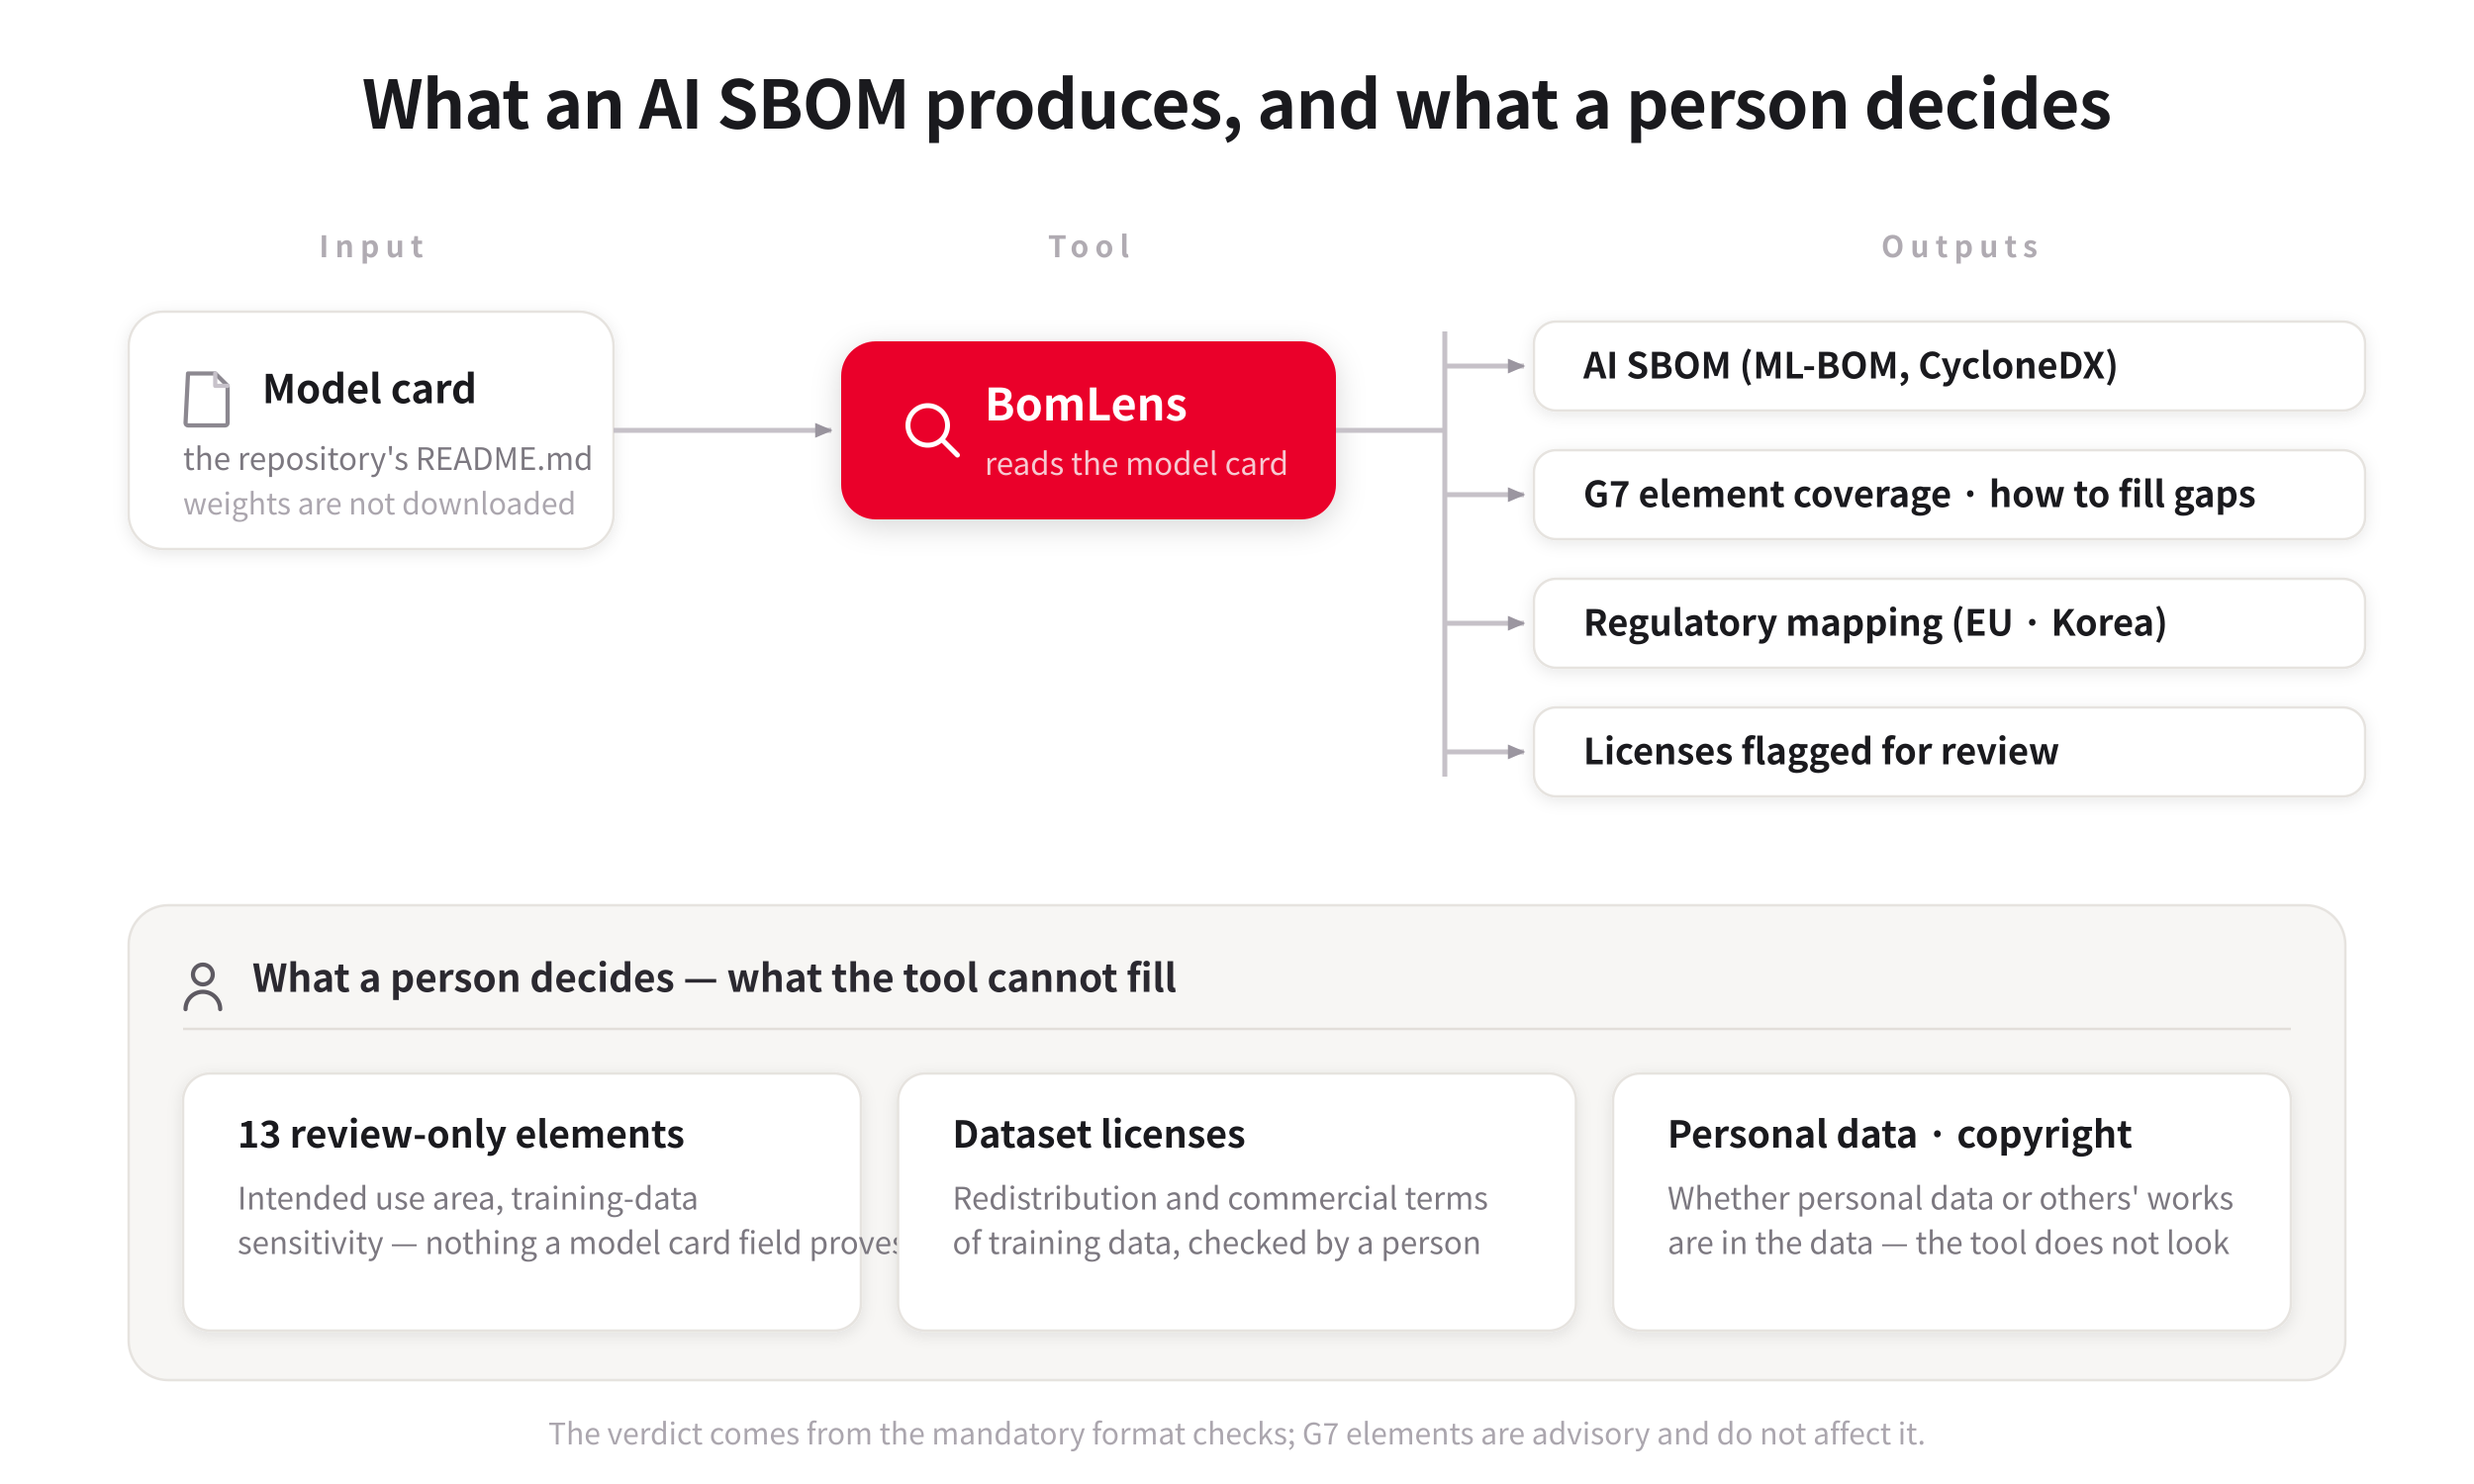
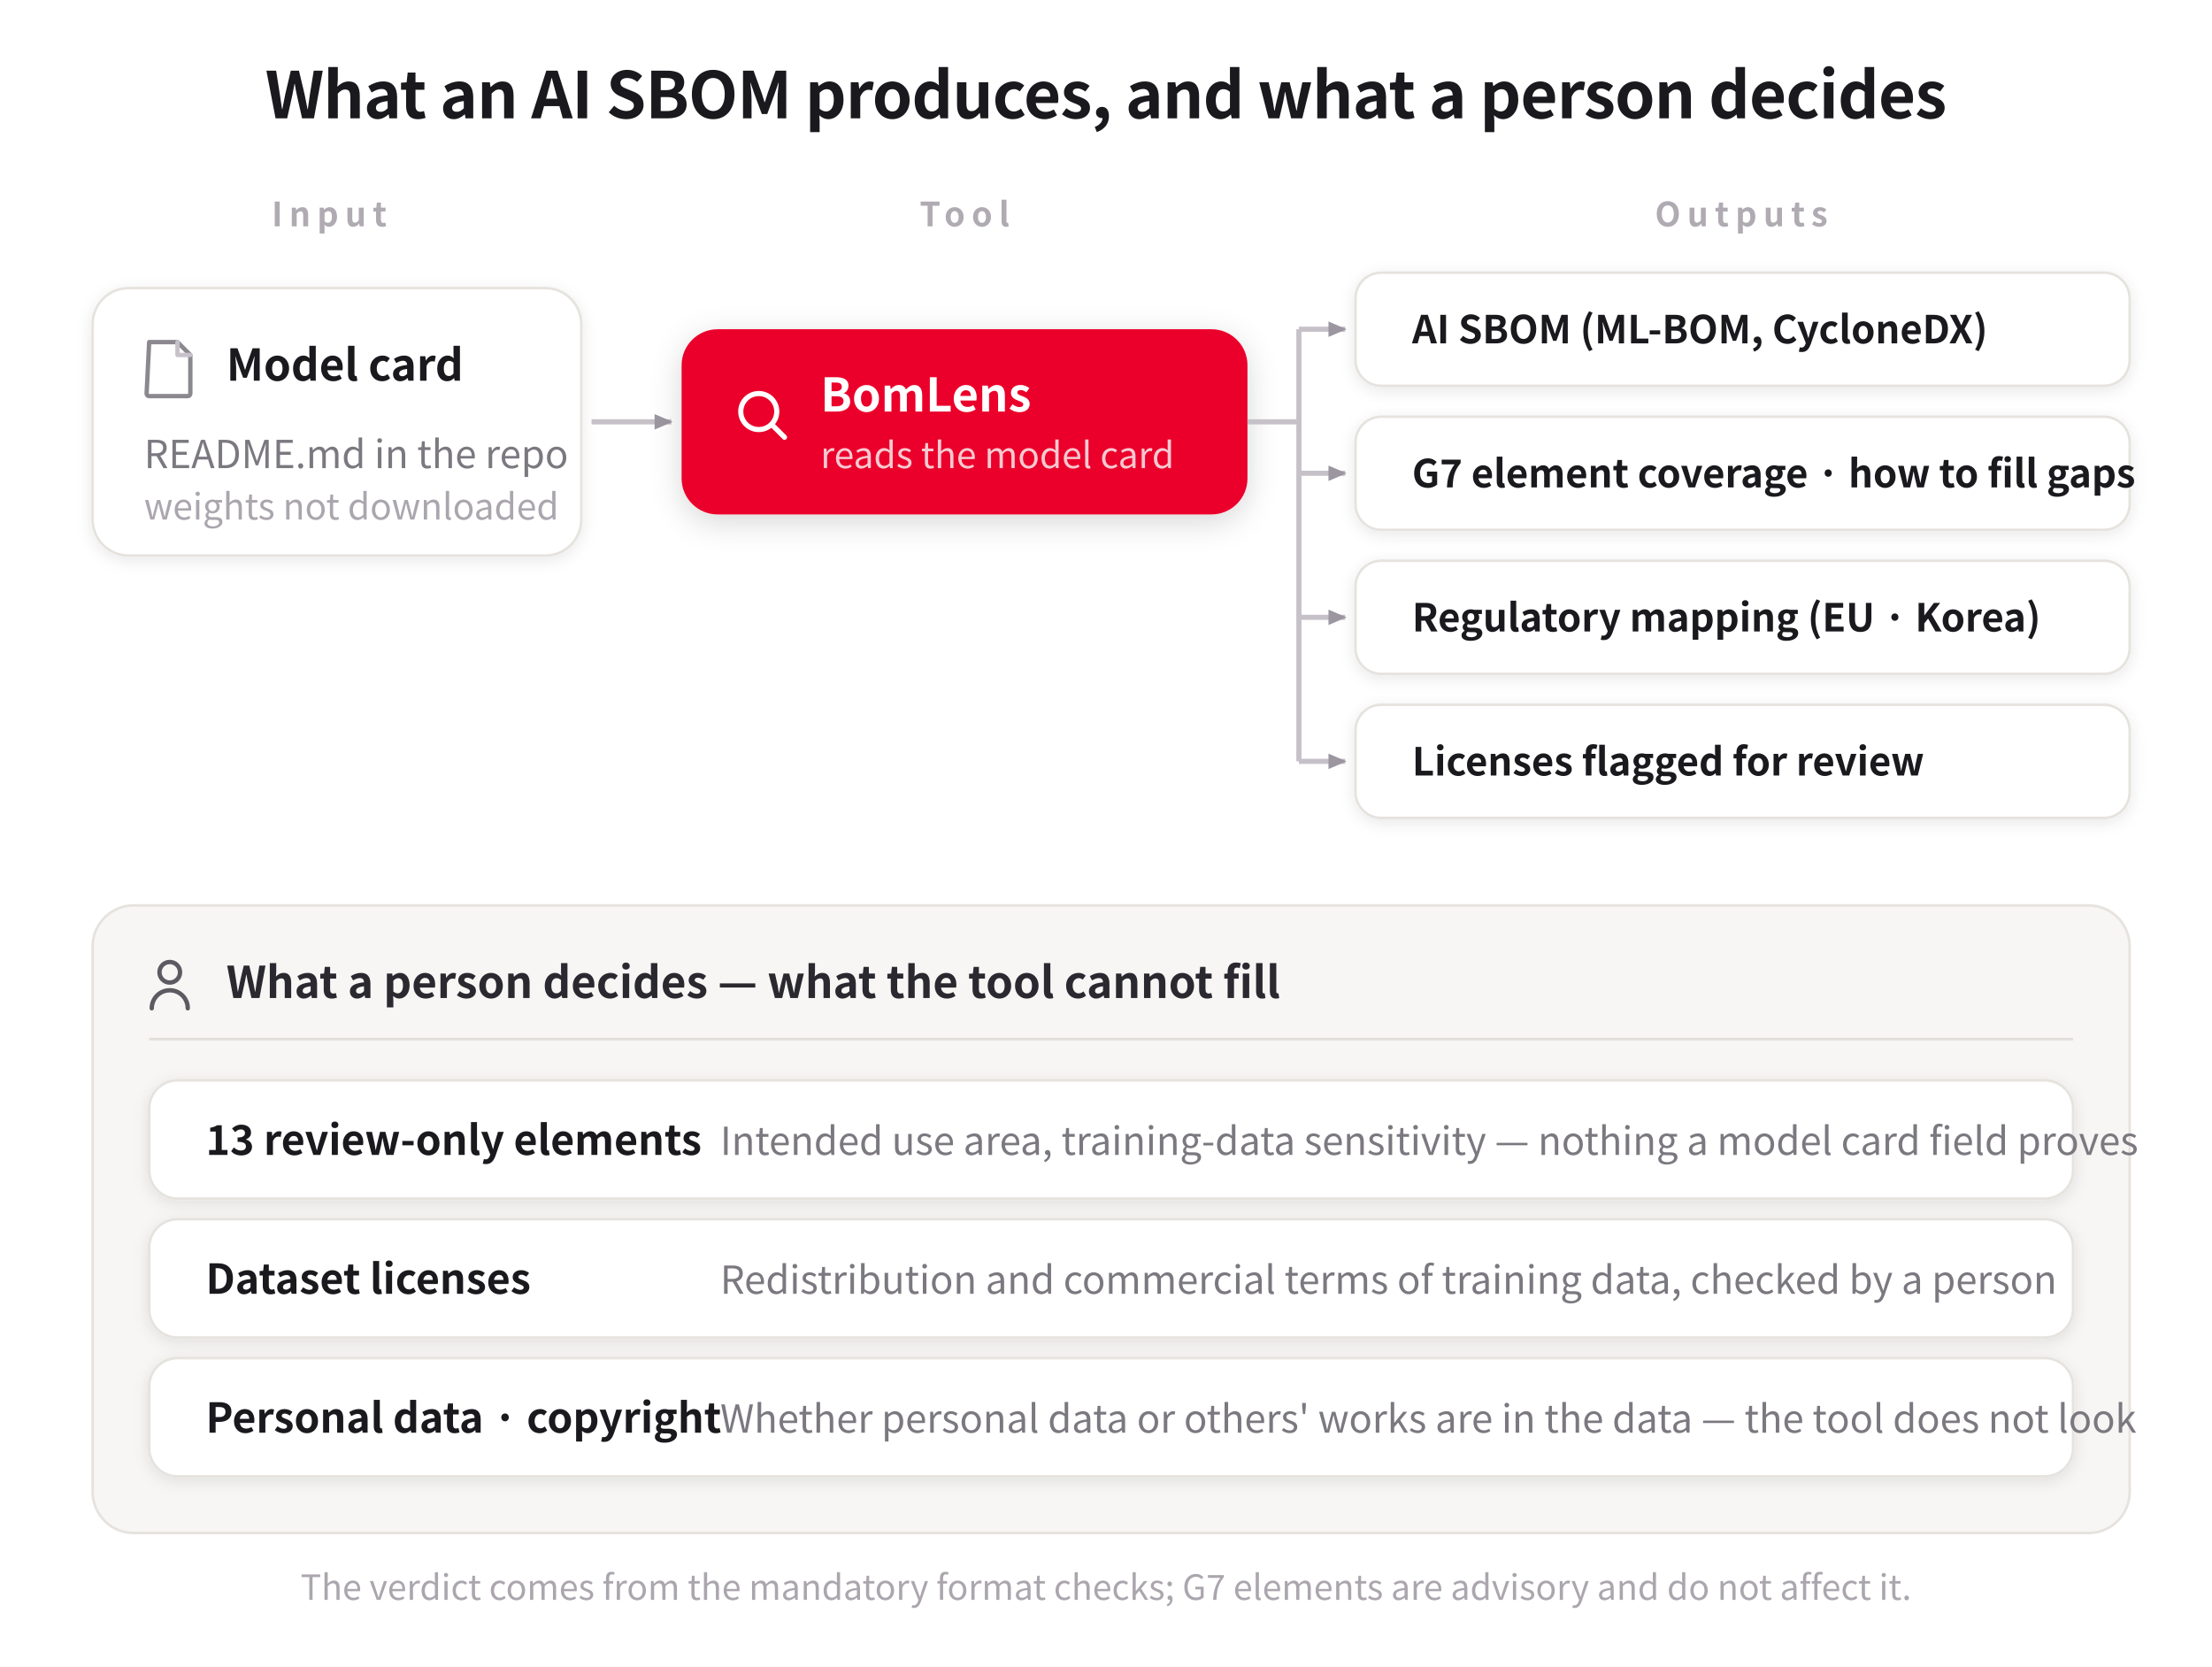
- <svg xmlns="http://www.w3.org/2000/svg" width="1000" height="600" viewBox="0 0 1000 600" font-family="'Apple SD Gothic Neo','Noto Sans CJK KR','Malgun Gothic',sans-serif">
+ <svg xmlns="http://www.w3.org/2000/svg" width="860" height="648" viewBox="0 0 860 648" font-family="'Apple SD Gothic Neo','Noto Sans CJK KR','Malgun Gothic',sans-serif">
  <defs>
    <filter id="s1" x="-20%" y="-40%" width="140%" height="200%">
      <feDropShadow dx="0" dy="1.5" stdDeviation="3" flood-color="#111014" flood-opacity="0.09" />
    </filter>
    <filter id="s2" x="-40%" y="-60%" width="180%" height="240%">
      <feDropShadow dx="0" dy="3" stdDeviation="6" flood-color="#111014" flood-opacity="0.16" />
    </filter>
    <marker id="a" markerWidth="9" markerHeight="9" refX="6.5" refY="3" orient="auto" markerUnits="userSpaceOnUse">
      <path d="M0,0 L7,3 L0,6 Z" fill="#9B96A0" />
    </marker>
  </defs>
-   <rect width="1000" height="600" fill="#FFFFFF" />
-   <text x="500" y="52" text-anchor="middle" font-size="27" font-weight="700" fill="#1A1A1E" letter-spacing="-0.3">What an AI SBOM produces, and what a person decides</text>
-   <text x="150" y="104" text-anchor="middle" font-size="12" font-weight="700" letter-spacing="2.5" fill="#B0ABB2">Input</text>
-   <text x="440" y="104" text-anchor="middle" font-size="12" font-weight="700" letter-spacing="2.5" fill="#B0ABB2">Tool</text>
-   <text x="792" y="104" text-anchor="middle" font-size="12" font-weight="700" letter-spacing="2.5" fill="#B0ABB2">Outputs</text>
+   <rect width="860" height="648" fill="#FFFFFF" />
+   <text x="430" y="46" text-anchor="middle" font-size="25" font-weight="700" fill="#1A1A1E" letter-spacing="-0.3">What an AI SBOM produces, and what a person decides</text>
+   <text x="128" y="88" text-anchor="middle" font-size="13" font-weight="700" letter-spacing="2.5" fill="#B0ABB2">Input</text>
+   <text x="375" y="88" text-anchor="middle" font-size="13" font-weight="700" letter-spacing="2.5" fill="#B0ABB2">Tool</text>
+   <text x="677" y="88" text-anchor="middle" font-size="13" font-weight="700" letter-spacing="2.5" fill="#B0ABB2">Outputs</text>
  <g filter="url(#s1)">
-     <rect x="52" y="126" width="196" height="96" rx="14" fill="#FFFFFF" stroke="#E6E3DF" />
+     <rect x="36" y="112" width="190" height="104" rx="14" fill="#FFFFFF" stroke="#E6E3DF" />
  </g>
-   <g stroke="#8C8890" stroke-width="1.7" fill="none" stroke-linecap="round" stroke-linejoin="round" transform="translate(74,150)">
+   <g stroke="#8C8890" stroke-width="1.7" fill="none" stroke-linecap="round" stroke-linejoin="round" transform="translate(56,132)">
    <path d="M2 1 h11 l5 5 v15 a1 1 0 0 1 -1 1 h-15 a1 1 0 0 1 -1 -1 z" />
    <path d="M13 1 v5 h5" stroke="#C7C2CA" />
  </g>
-   <text x="106" y="163" font-size="16" font-weight="650" fill="#1A1A1E">Model card</text>
-   <text x="74" y="190" font-size="12.5" fill="#7C7880">the repository's README.md</text>
-   <text x="74" y="208" font-size="12" fill="#ABA6AE">weights are not downloaded</text>
-   <line x1="248" y1="174" x2="336" y2="174" stroke="#C6C1C8" stroke-width="2" marker-end="url(#a)" />
+   <text x="88" y="148" font-size="17" font-weight="650" fill="#1A1A1E">Model card</text>
+   <text x="56" y="182" font-size="15" fill="#7C7880">README.md in the repo</text>
+   <text x="56" y="202" font-size="14" fill="#ABA6AE">weights not downloaded</text>
+   <line x1="230" y1="164" x2="261" y2="164" stroke="#C6C1C8" stroke-width="2" marker-end="url(#a)" />
  <g filter="url(#s2)">
-     <rect x="340" y="138" width="200" height="72" rx="14" fill="#EA002C" />
+     <rect x="265" y="128" width="220" height="72" rx="14" fill="#EA002C" />
  </g>
-   <g transform="translate(366,163)" stroke="#FFFFFF" stroke-width="2" fill="none" stroke-linecap="round">
-     <circle cx="9" cy="9" r="8" />
-     <line x1="15" y1="15" x2="21" y2="21" />
+   <g transform="translate(287,152)" stroke="#FFFFFF" stroke-width="2" fill="none" stroke-linecap="round">
+     <circle cx="8" cy="8" r="7" />
+     <line x1="13" y1="13" x2="18" y2="18" />
  </g>
-   <text x="398" y="170" font-size="18" font-weight="700" fill="#FFFFFF">BomLens</text>
-   <text x="398" y="192" font-size="12.5" fill="#F6C9D1">reads the model card</text>
+   <text x="319" y="160" font-size="18" font-weight="700" fill="#FFFFFF">BomLens</text>
+   <text x="319" y="182" font-size="14" fill="#F6C9D1">reads the model card</text>
  <g stroke="#C6C1C8" stroke-width="2" fill="none">
-     <line x1="540" y1="174" x2="584" y2="174" />
-     <path d="M584 134 V314" />
-     <line x1="584" y1="148" x2="616" y2="148" marker-end="url(#a)" />
-     <line x1="584" y1="200" x2="616" y2="200" marker-end="url(#a)" />
-     <line x1="584" y1="252" x2="616" y2="252" marker-end="url(#a)" />
-     <line x1="584" y1="304" x2="616" y2="304" marker-end="url(#a)" />
+     <line x1="485" y1="164" x2="505" y2="164" />
+     <path d="M505 128 V296" />
+     <line x1="505" y1="128" x2="523" y2="128" marker-end="url(#a)" />
+     <line x1="505" y1="184" x2="523" y2="184" marker-end="url(#a)" />
+     <line x1="505" y1="240" x2="523" y2="240" marker-end="url(#a)" />
+     <line x1="505" y1="296" x2="523" y2="296" marker-end="url(#a)" />
  </g>
-   <g font-size="14.5" font-weight="600" fill="#1A1A1E">
+   <g font-size="15" font-weight="600" fill="#1A1A1E">
    <g filter="url(#s1)">
-       <rect x="620" y="130" width="336" height="36" rx="9" fill="#FFFFFF" stroke="#E6E3DF" />
+       <rect x="527" y="106" width="301" height="44" rx="10" fill="#FFFFFF" stroke="#E6E3DF" />
    </g>
-     <text x="640" y="153">AI SBOM (ML-BOM, CycloneDX)</text>
+     <text x="549" y="133.5">AI SBOM (ML-BOM, CycloneDX)</text>
    <g filter="url(#s1)">
-       <rect x="620" y="182" width="336" height="36" rx="9" fill="#FFFFFF" stroke="#E6E3DF" />
+       <rect x="527" y="162" width="301" height="44" rx="10" fill="#FFFFFF" stroke="#E6E3DF" />
    </g>
-     <text x="640" y="205">G7 element coverage · how to fill gaps</text>
+     <text x="549" y="189.5">G7 element coverage · how to fill gaps</text>
    <g filter="url(#s1)">
-       <rect x="620" y="234" width="336" height="36" rx="9" fill="#FFFFFF" stroke="#E6E3DF" />
+       <rect x="527" y="218" width="301" height="44" rx="10" fill="#FFFFFF" stroke="#E6E3DF" />
    </g>
-     <text x="640" y="257">Regulatory mapping (EU · Korea)</text>
+     <text x="549" y="245.5">Regulatory mapping (EU · Korea)</text>
    <g filter="url(#s1)">
-       <rect x="620" y="286" width="336" height="36" rx="9" fill="#FFFFFF" stroke="#E6E3DF" />
+       <rect x="527" y="274" width="301" height="44" rx="10" fill="#FFFFFF" stroke="#E6E3DF" />
    </g>
-     <text x="640" y="309">Licenses flagged for review</text>
+     <text x="549" y="301.5">Licenses flagged for review</text>
  </g>
-   <rect x="52" y="366" width="896" height="192" rx="16" fill="#F7F6F4" stroke="#E6E3DF" />
-   <g transform="translate(74,388)" stroke="#5E5A62" stroke-width="1.7" fill="none" stroke-linecap="round" stroke-linejoin="round">
+   <rect x="36" y="352" width="792" height="244" rx="16" fill="#F7F6F4" stroke="#E6E3DF" />
+   <g transform="translate(58,372)" stroke="#5E5A62" stroke-width="1.7" fill="none" stroke-linecap="round" stroke-linejoin="round">
    <circle cx="8" cy="6" r="4" />
    <path d="M1 20 a7 7 0 0 1 14 0" />
  </g>
-   <text x="102" y="401" font-size="15.5" font-weight="700" fill="#2B2930">What a person decides — what the tool cannot fill</text>
-   <line x1="74" y1="416" x2="926" y2="416" stroke="#E2DED9" stroke-width="1" />
+   <text x="88" y="388" font-size="17" font-weight="700" fill="#2B2930">What a person decides — what the tool cannot fill</text>
+   <line x1="58" y1="404" x2="806" y2="404" stroke="#E2DED9" stroke-width="1" />
  <g>
    <g filter="url(#s1)">
-       <rect x="74" y="434" width="274" height="104" rx="11" fill="#FFFFFF" stroke="#E6E3DF" />
+       <rect x="58" y="420" width="748" height="46" rx="11" fill="#FFFFFF" stroke="#E6E3DF" />
    </g>
-     <text x="96" y="464" font-size="15" font-weight="700" fill="#1A1A1E">13 review-only elements</text>
-     <text x="96" y="489" font-size="12.5" fill="#7C7880">Intended use area, training-data</text>
-     <text x="96" y="507" font-size="12.5" fill="#7C7880">sensitivity — nothing a model card field proves</text>
+     <text x="80" y="449" font-size="16" font-weight="700" fill="#1A1A1E">13 review-only elements</text>
+     <text x="280" y="449" font-size="15" fill="#7C7880">Intended use area, training-data sensitivity — nothing a model card field proves</text>
    <g filter="url(#s1)">
-       <rect x="363" y="434" width="274" height="104" rx="11" fill="#FFFFFF" stroke="#E6E3DF" />
+       <rect x="58" y="474" width="748" height="46" rx="11" fill="#FFFFFF" stroke="#E6E3DF" />
    </g>
-     <text x="385" y="464" font-size="15" font-weight="700" fill="#1A1A1E">Dataset licenses</text>
-     <text x="385" y="489" font-size="12.5" fill="#7C7880">Redistribution and commercial terms</text>
-     <text x="385" y="507" font-size="12.5" fill="#7C7880">of training data, checked by a person</text>
+     <text x="80" y="503" font-size="16" font-weight="700" fill="#1A1A1E">Dataset licenses</text>
+     <text x="280" y="503" font-size="15" fill="#7C7880">Redistribution and commercial terms of training data, checked by a person</text>
    <g filter="url(#s1)">
-       <rect x="652" y="434" width="274" height="104" rx="11" fill="#FFFFFF" stroke="#E6E3DF" />
+       <rect x="58" y="528" width="748" height="46" rx="11" fill="#FFFFFF" stroke="#E6E3DF" />
    </g>
-     <text x="674" y="464" font-size="15" font-weight="700" fill="#1A1A1E">Personal data · copyright</text>
-     <text x="674" y="489" font-size="12.5" fill="#7C7880">Whether personal data or others' works</text>
-     <text x="674" y="507" font-size="12.5" fill="#7C7880">are in the data — the tool does not look</text>
+     <text x="80" y="557" font-size="16" font-weight="700" fill="#1A1A1E">Personal data · copyright</text>
+     <text x="280" y="557" font-size="15" fill="#7C7880">Whether personal data or others' works are in the data — the tool does not look</text>
  </g>
-   <text x="500" y="584" text-anchor="middle" font-size="12" fill="#ABA6AE">The verdict comes from the mandatory format checks; G7 elements are advisory and do not affect it.</text>
+   <text x="430" y="622" text-anchor="middle" font-size="13.5" fill="#ABA6AE">The verdict comes from the mandatory format checks; G7 elements are advisory and do not affect it.</text>
</svg>
